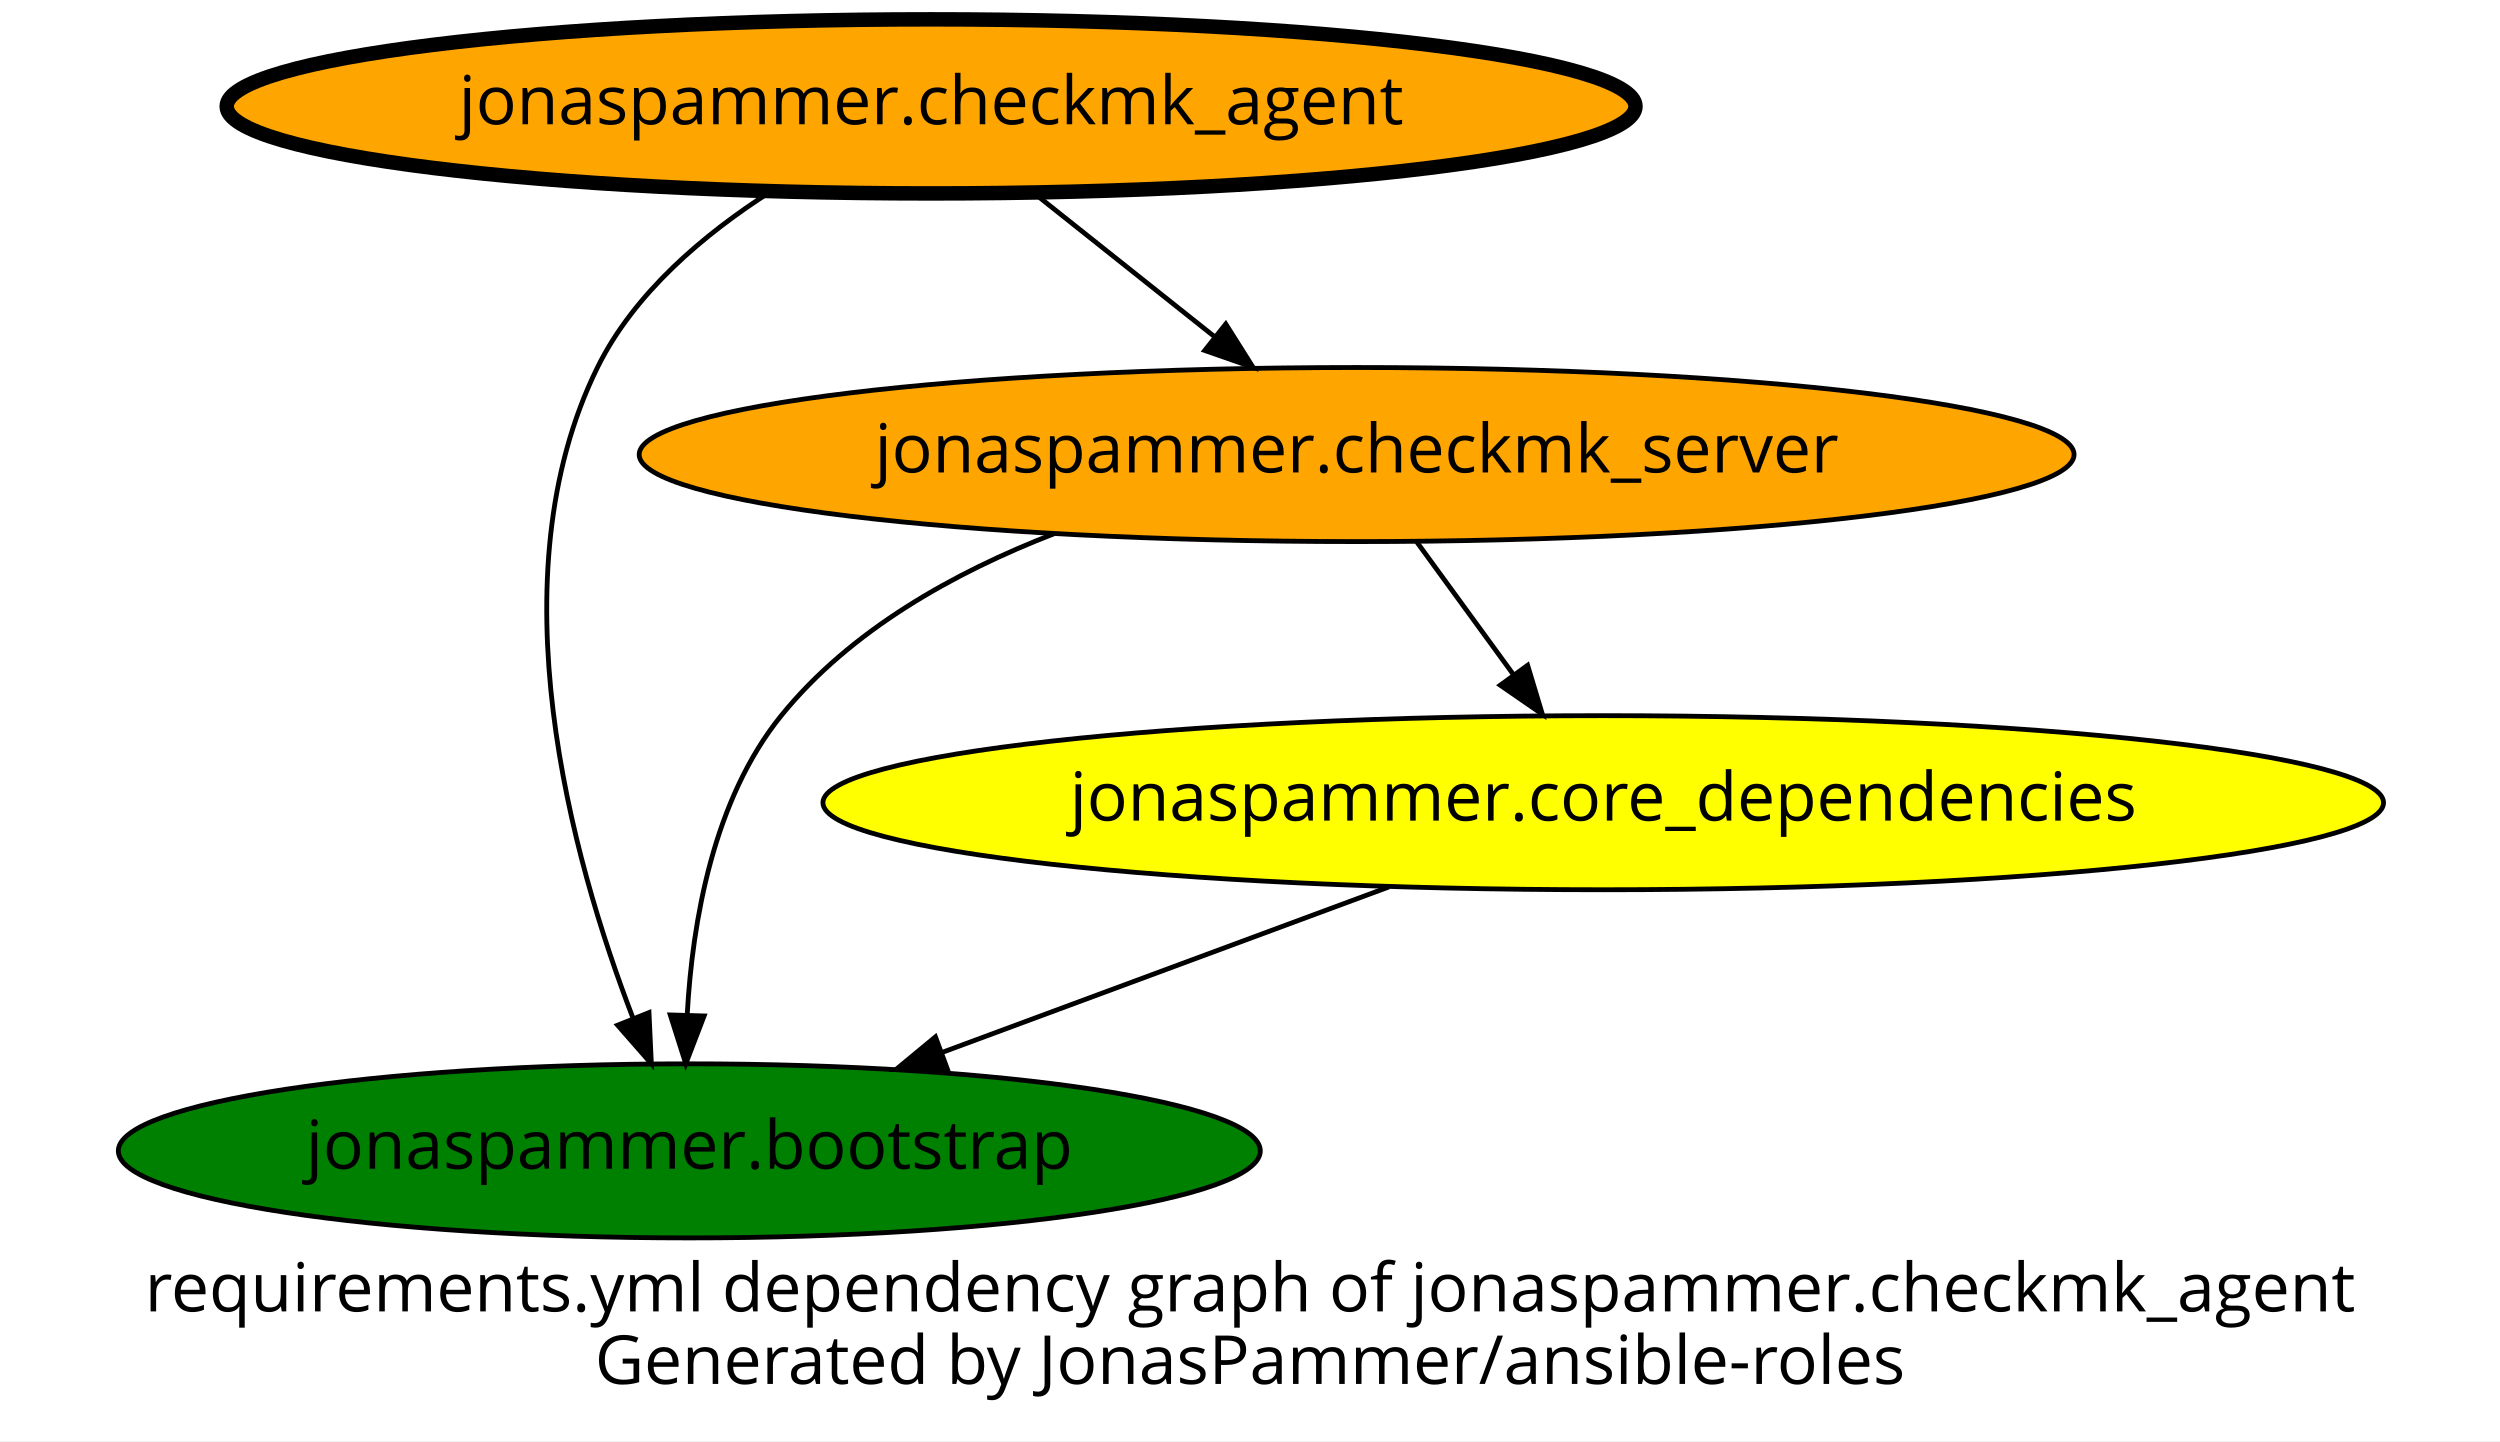
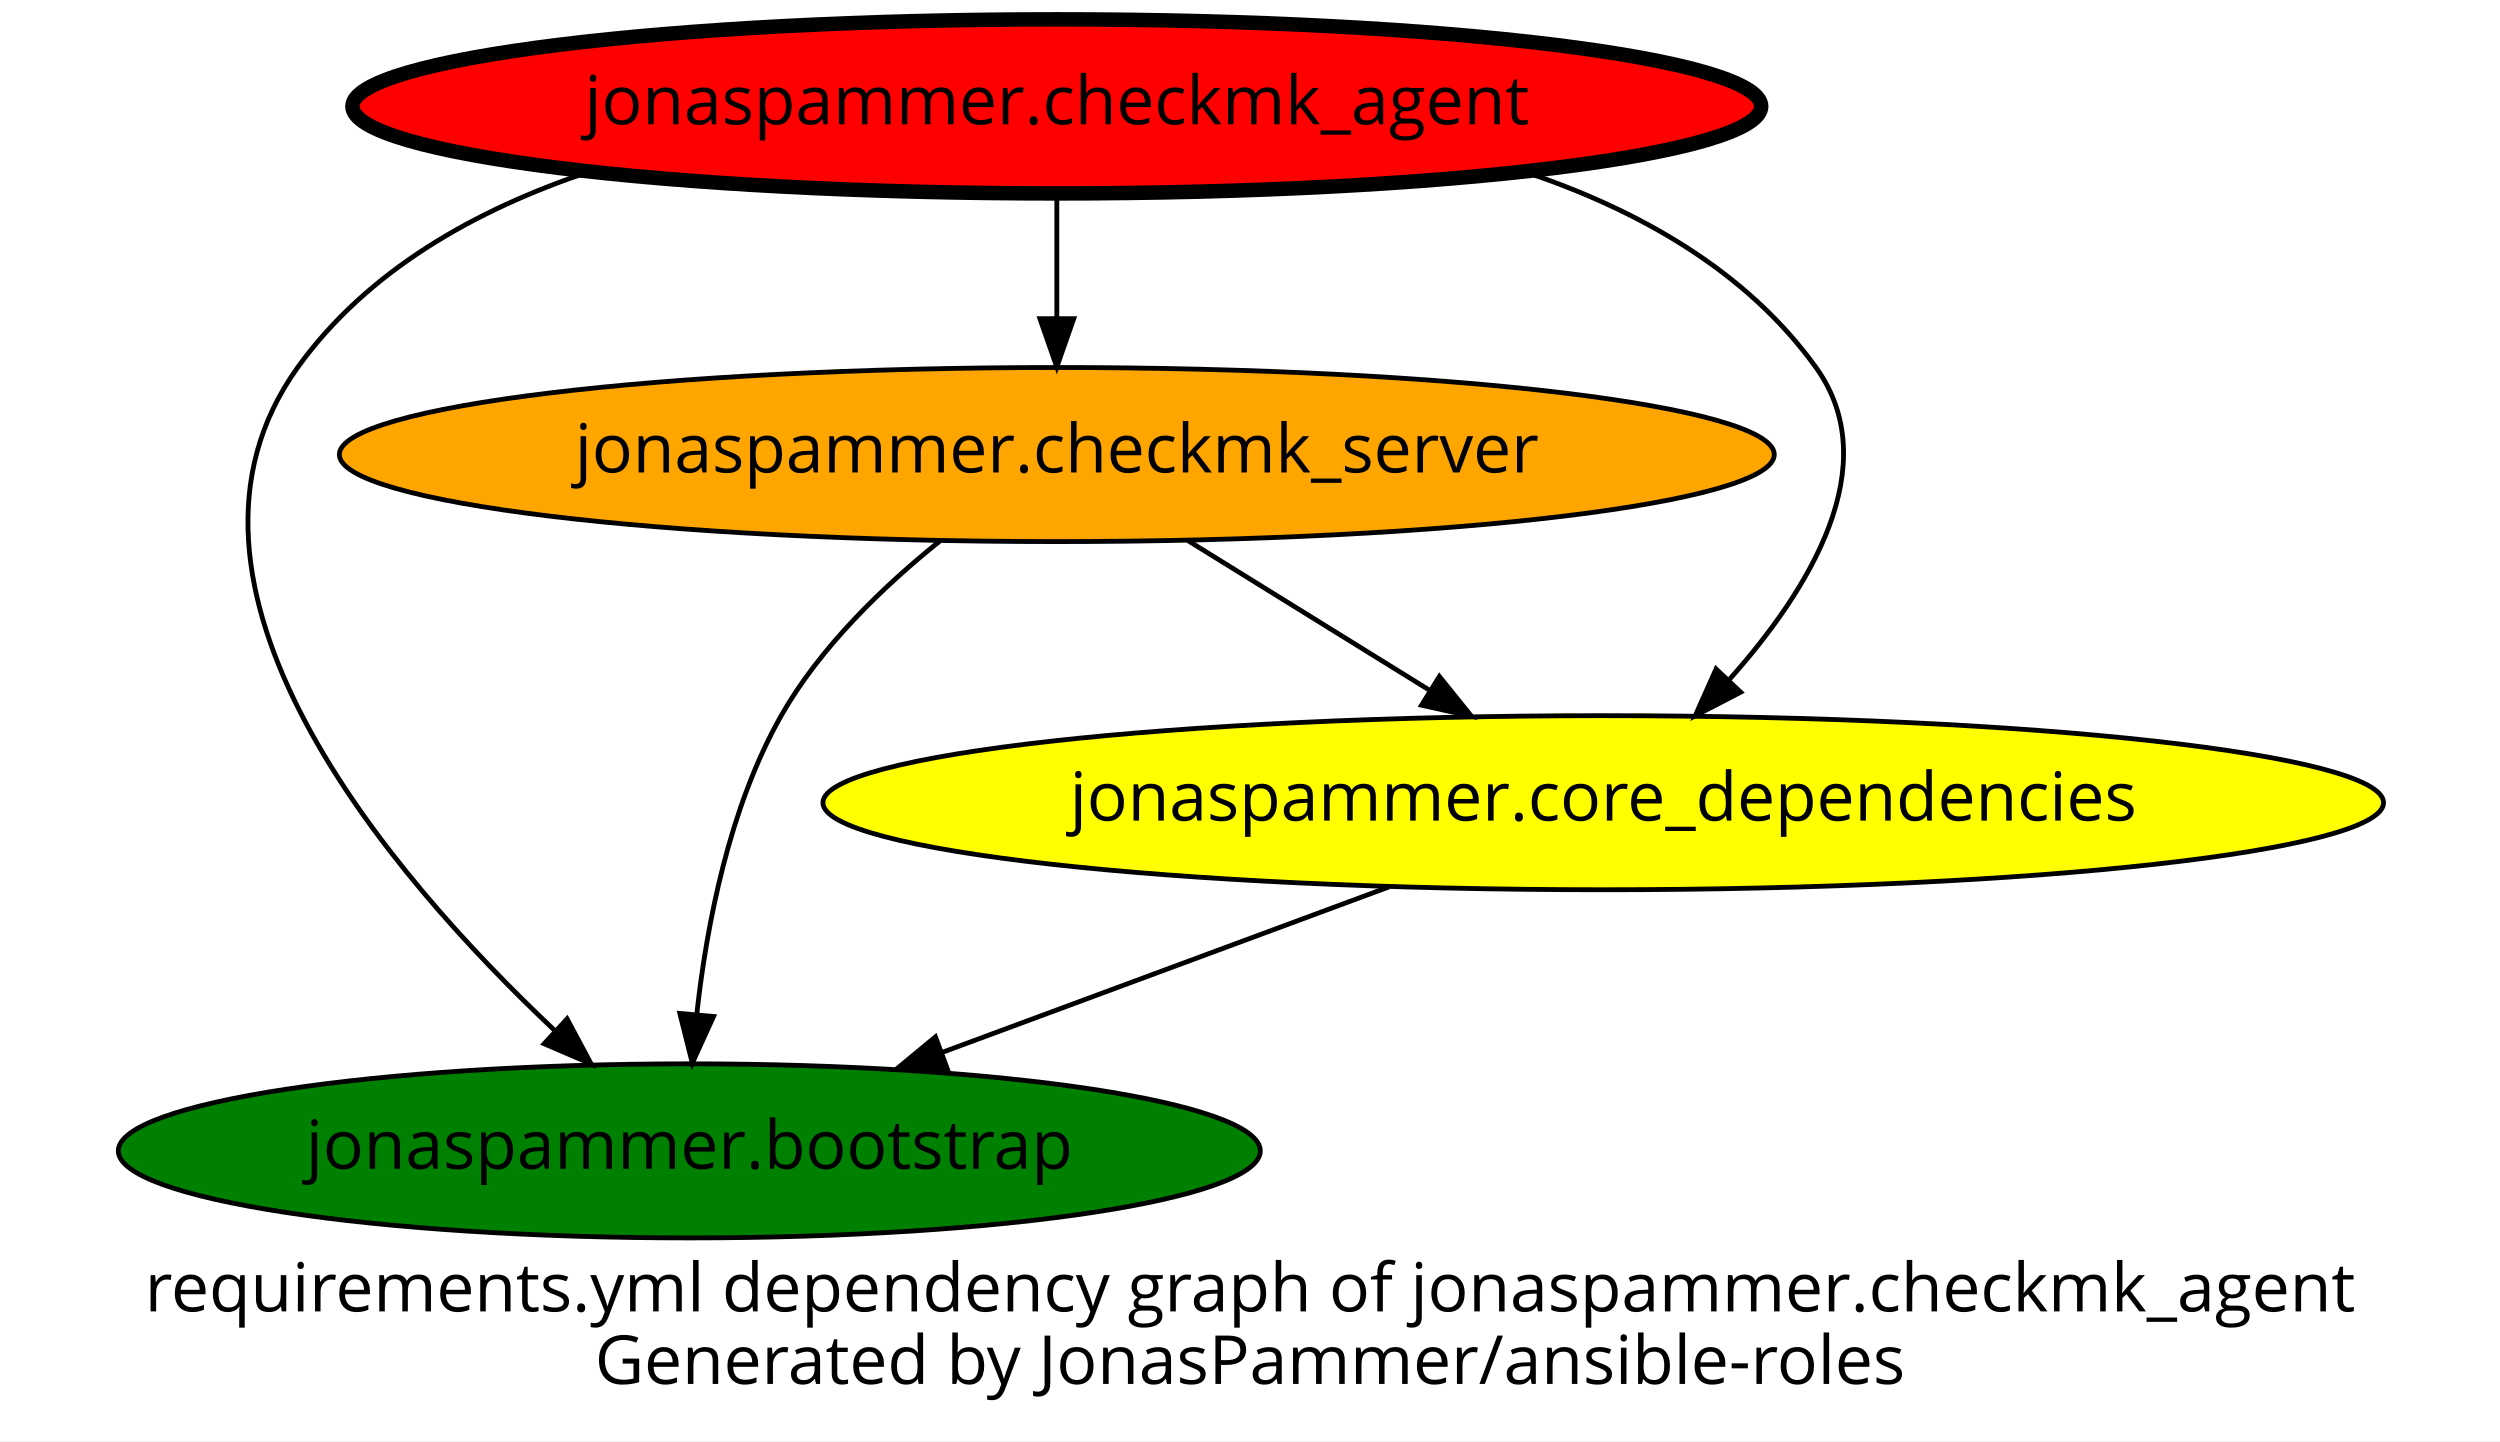
<svg xmlns="http://www.w3.org/2000/svg" width="517pt" height="298pt" viewBox="0.00 0.00 517.00 298.00">
  <g id="graph0" class="graph" transform="scale(1 1) rotate(0) translate(4 294)">
    <polygon fill="white" stroke="transparent" points="-4,4 -4,-294 513,-294 513,4 -4,4" />
    <text text-anchor="middle" x="254.5" y="-22.8" font-family="Open Sans" font-size="14.00">requirements.yml dependency graph of jonaspammer.checkmk_agent </text>
    <text text-anchor="middle" x="254.5" y="-7.8" font-family="Open Sans" font-size="14.00"> Generated by JonasPammer/ansible-roles</text>
    <g id="node1" class="node">
-       <ellipse fill="orange" stroke="black" stroke-width="3" cx="188.55" cy="-272" rx="145.67" ry="18" />
-       <text text-anchor="middle" x="188.55" y="-268.3" font-family="Open Sans" font-size="14.00">jonaspammer.checkmk_agent</text>
+       <ellipse fill="red" stroke="black" stroke-width="3" cx="214.55" cy="-272" rx="145.67" ry="18" />
+       <text text-anchor="middle" x="214.55" y="-268.3" font-family="Open Sans" font-size="14.00">jonaspammer.checkmk_agent</text>
    </g>
    <g id="node2" class="node">
      <ellipse fill="green" stroke="black" cx="138.55" cy="-56" rx="118.08" ry="18" />
      <text text-anchor="middle" x="138.55" y="-52.3" font-family="Open Sans" font-size="14.00">jonaspammer.bootstrap</text>
    </g>
    <g id="edge1" class="edge">
-       <path fill="none" stroke="black" d="M155.44,-254.43C141.68,-245.65 127.16,-233.45 119.55,-218 98.13,-174.53 114.12,-116.7 126.89,-83.49" />
-       <polygon fill="black" stroke="black" points="130.21,-84.6 130.7,-74.02 123.72,-81.99 130.21,-84.6" />
+       <path fill="none" stroke="black" d="M117.89,-258.51C94.43,-250.67 71.98,-238.1 57.55,-218 25.32,-173.1 76.13,-113.51 110.73,-80.88" />
+       <polygon fill="black" stroke="black" points="113.27,-83.3 118.26,-73.96 108.53,-78.15 113.27,-83.3" />
    </g>
    <g id="node3" class="node">
-       <ellipse fill="orange" stroke="black" cx="276.55" cy="-200" rx="148.37" ry="18" />
-       <text text-anchor="middle" x="276.55" y="-196.3" font-family="Open Sans" font-size="14.00">jonaspammer.checkmk_server</text>
+       <ellipse fill="orange" stroke="black" cx="214.55" cy="-200" rx="148.37" ry="18" />
+       <text text-anchor="middle" x="214.55" y="-196.3" font-family="Open Sans" font-size="14.00">jonaspammer.checkmk_server</text>
    </g>
    <g id="edge2" class="edge">
-       <path fill="none" stroke="black" d="M209.85,-254.05C221.01,-245.18 234.85,-234.17 247.03,-224.48" />
-       <polygon fill="black" stroke="black" points="249.49,-227 255.14,-218.03 245.14,-221.52 249.49,-227" />
-     </g>
-     <g id="edge3" class="edge">
-       <path fill="none" stroke="black" d="M214.01,-183.64C193.28,-175.62 171.86,-163.66 157.55,-146 143.52,-128.68 139.18,-103.42 138.12,-84.23" />
-       <polygon fill="black" stroke="black" points="141.61,-83.9 137.82,-74.01 134.61,-84.11 141.61,-83.9" />
+       <path fill="none" stroke="black" d="M214.55,-253.7C214.55,-245.98 214.55,-236.71 214.55,-228.11" />
+       <polygon fill="black" stroke="black" points="218.05,-228.1 214.55,-218.1 211.05,-228.1 218.05,-228.1" />
    </g>
    <g id="node4" class="node">
      <ellipse fill="yellow" stroke="black" cx="327.55" cy="-128" rx="161.37" ry="18" />
      <text text-anchor="middle" x="327.55" y="-124.3" font-family="Open Sans" font-size="14.00">jonaspammer.core_dependencies</text>
    </g>
+     <g id="edge3" class="edge">
+       <path fill="none" stroke="black" d="M311.21,-258.51C334.67,-250.67 357.12,-238.1 371.55,-218 386.06,-197.78 370.21,-172.06 353.63,-153.48" />
+       <polygon fill="black" stroke="black" points="355.97,-150.86 346.57,-145.98 350.88,-155.66 355.97,-150.86" />
+     </g>
    <g id="edge4" class="edge">
-       <path fill="none" stroke="black" d="M288.9,-182.05C294.95,-173.75 302.36,-163.58 309.06,-154.38" />
-       <polygon fill="black" stroke="black" points="311.91,-156.42 314.97,-146.28 306.25,-152.3 311.91,-156.42" />
+       <path fill="none" stroke="black" d="M190.45,-182.19C178.79,-172.84 165.62,-160.22 157.55,-146 146.8,-127.05 142.12,-102.68 140.09,-84.24" />
+       <polygon fill="black" stroke="black" points="143.56,-83.79 139.17,-74.15 136.59,-84.42 143.56,-83.79" />
    </g>
    <g id="edge5" class="edge">
+       <path fill="none" stroke="black" d="M241.62,-182.23C256.6,-172.95 275.42,-161.29 291.62,-151.26" />
+       <polygon fill="black" stroke="black" points="293.66,-154.11 300.31,-145.87 289.97,-148.16 293.66,-154.11" />
+     </g>
+     <g id="edge6" class="edge">
      <path fill="none" stroke="black" d="M283.24,-110.59C255.6,-100.35 219.88,-87.12 190.85,-76.37" />
      <polygon fill="black" stroke="black" points="191.88,-73.02 181.29,-72.83 189.45,-79.58 191.88,-73.02" />
    </g>
  </g>
</svg>
